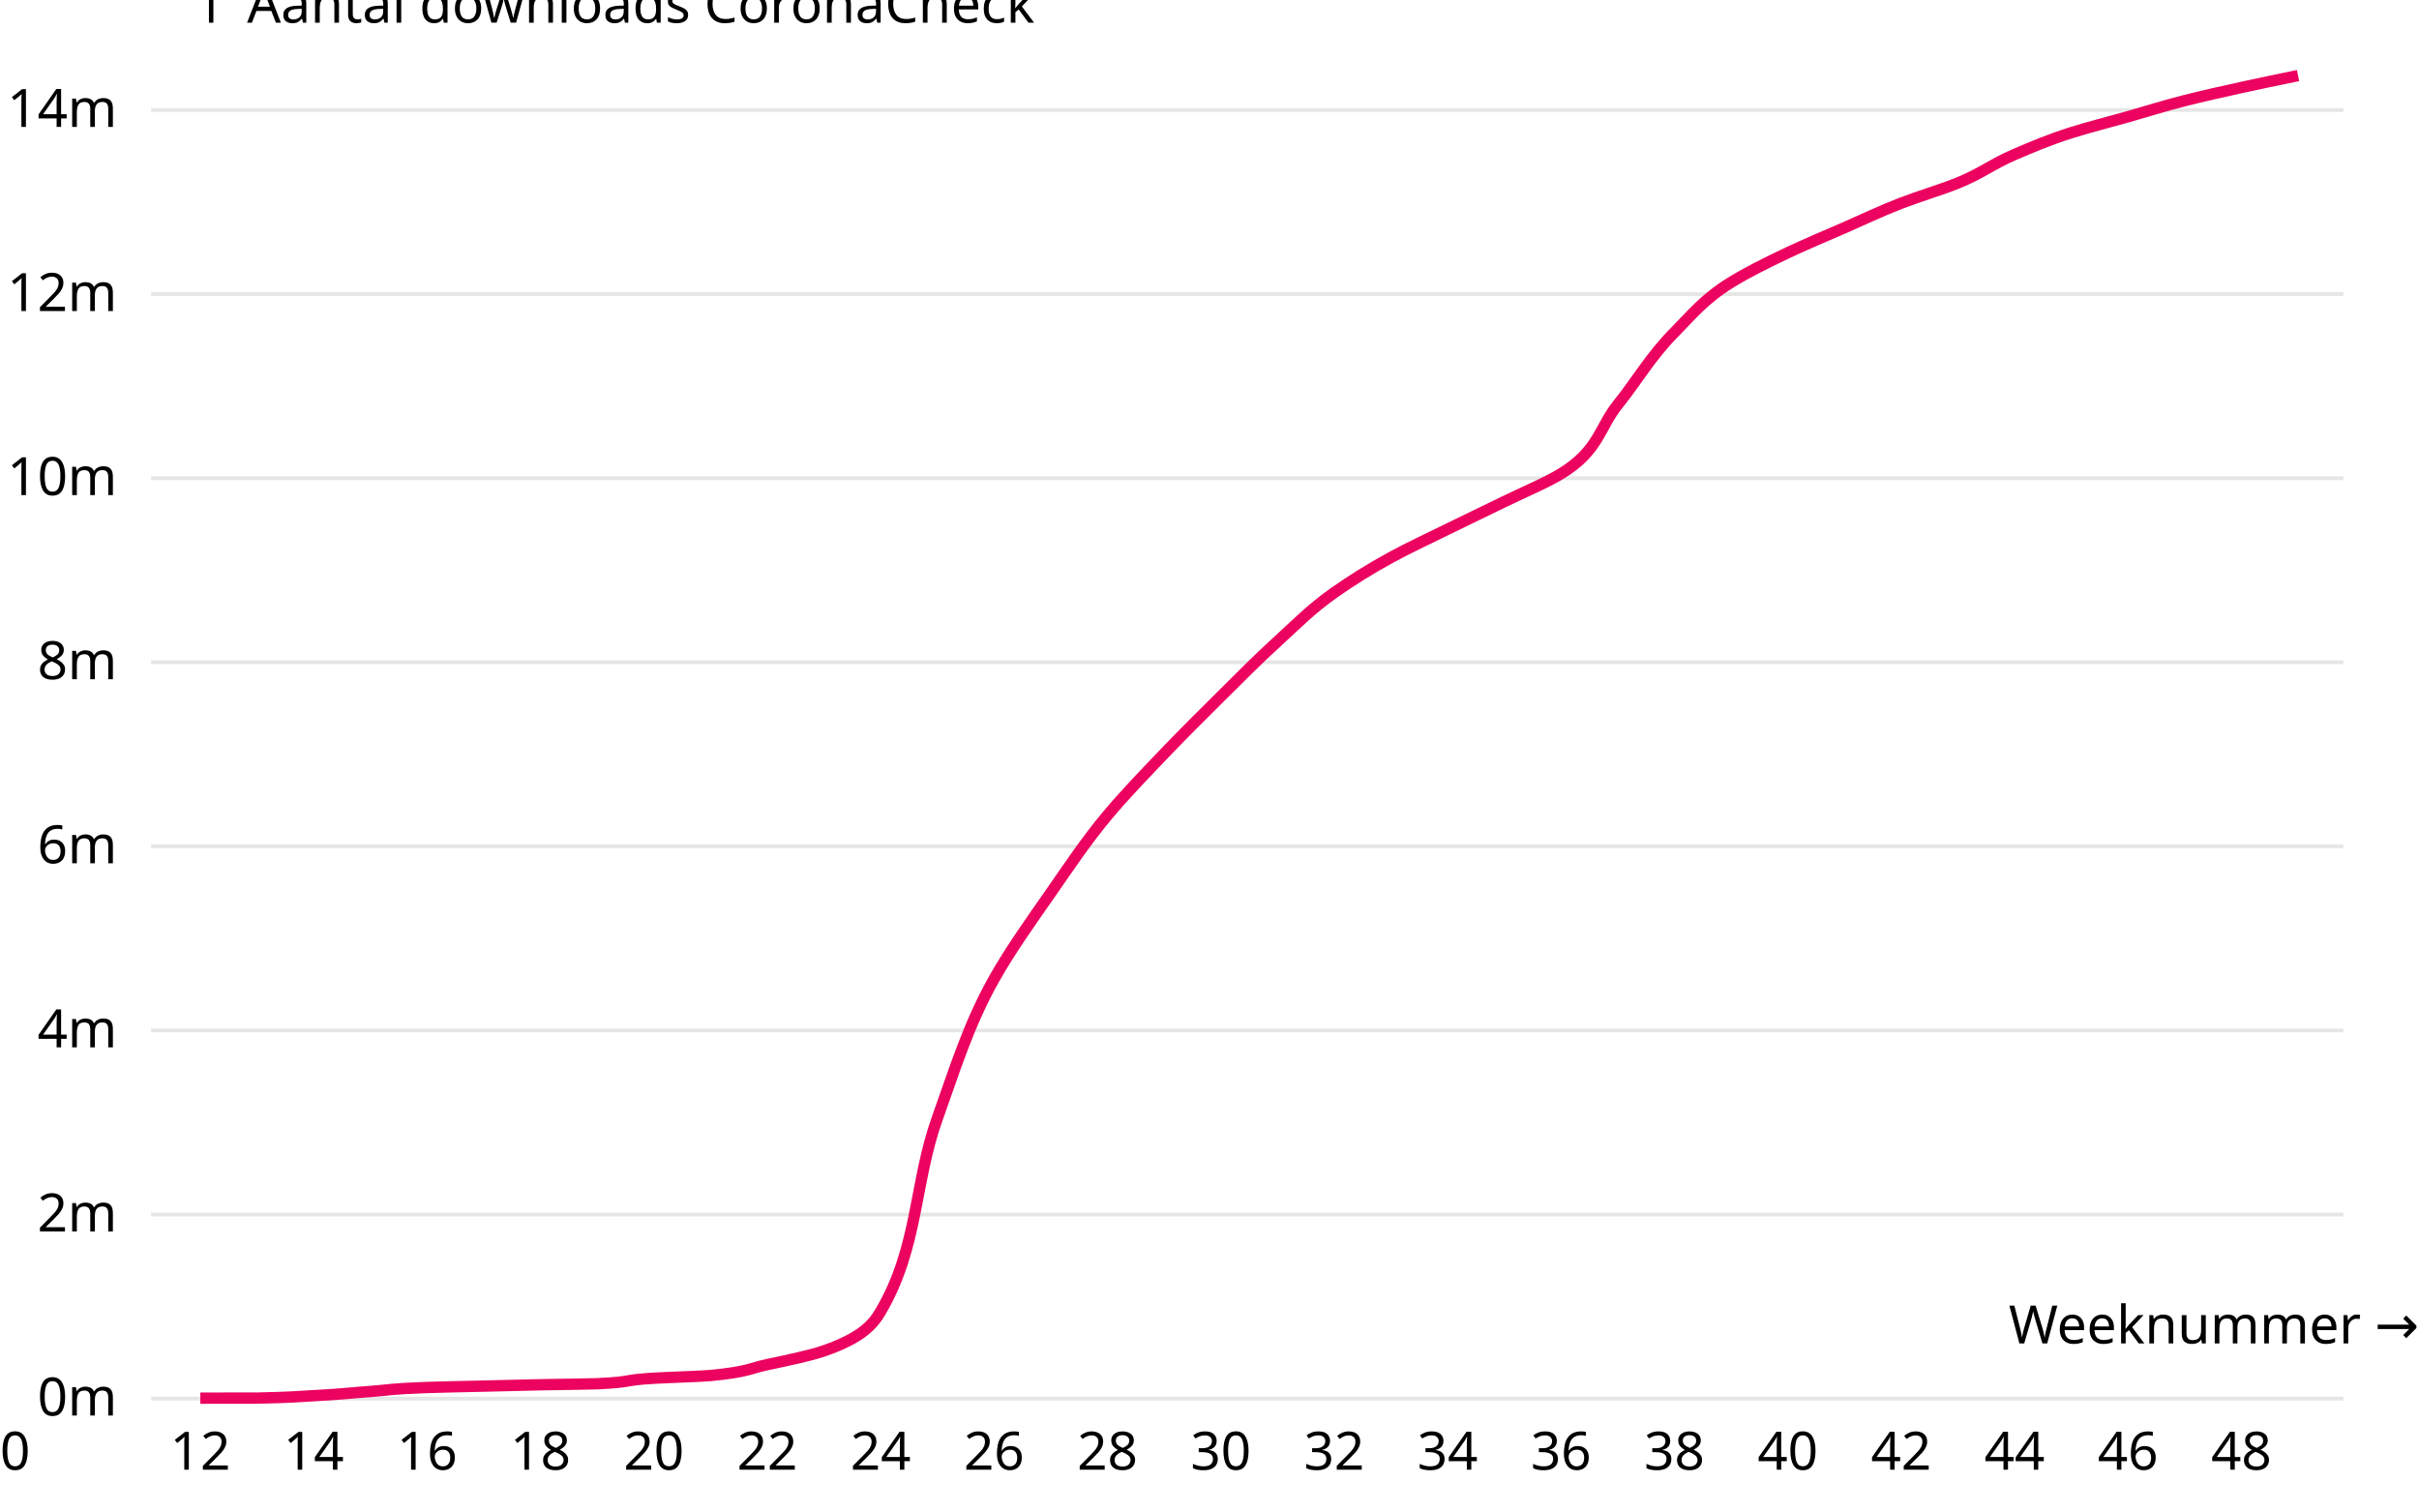
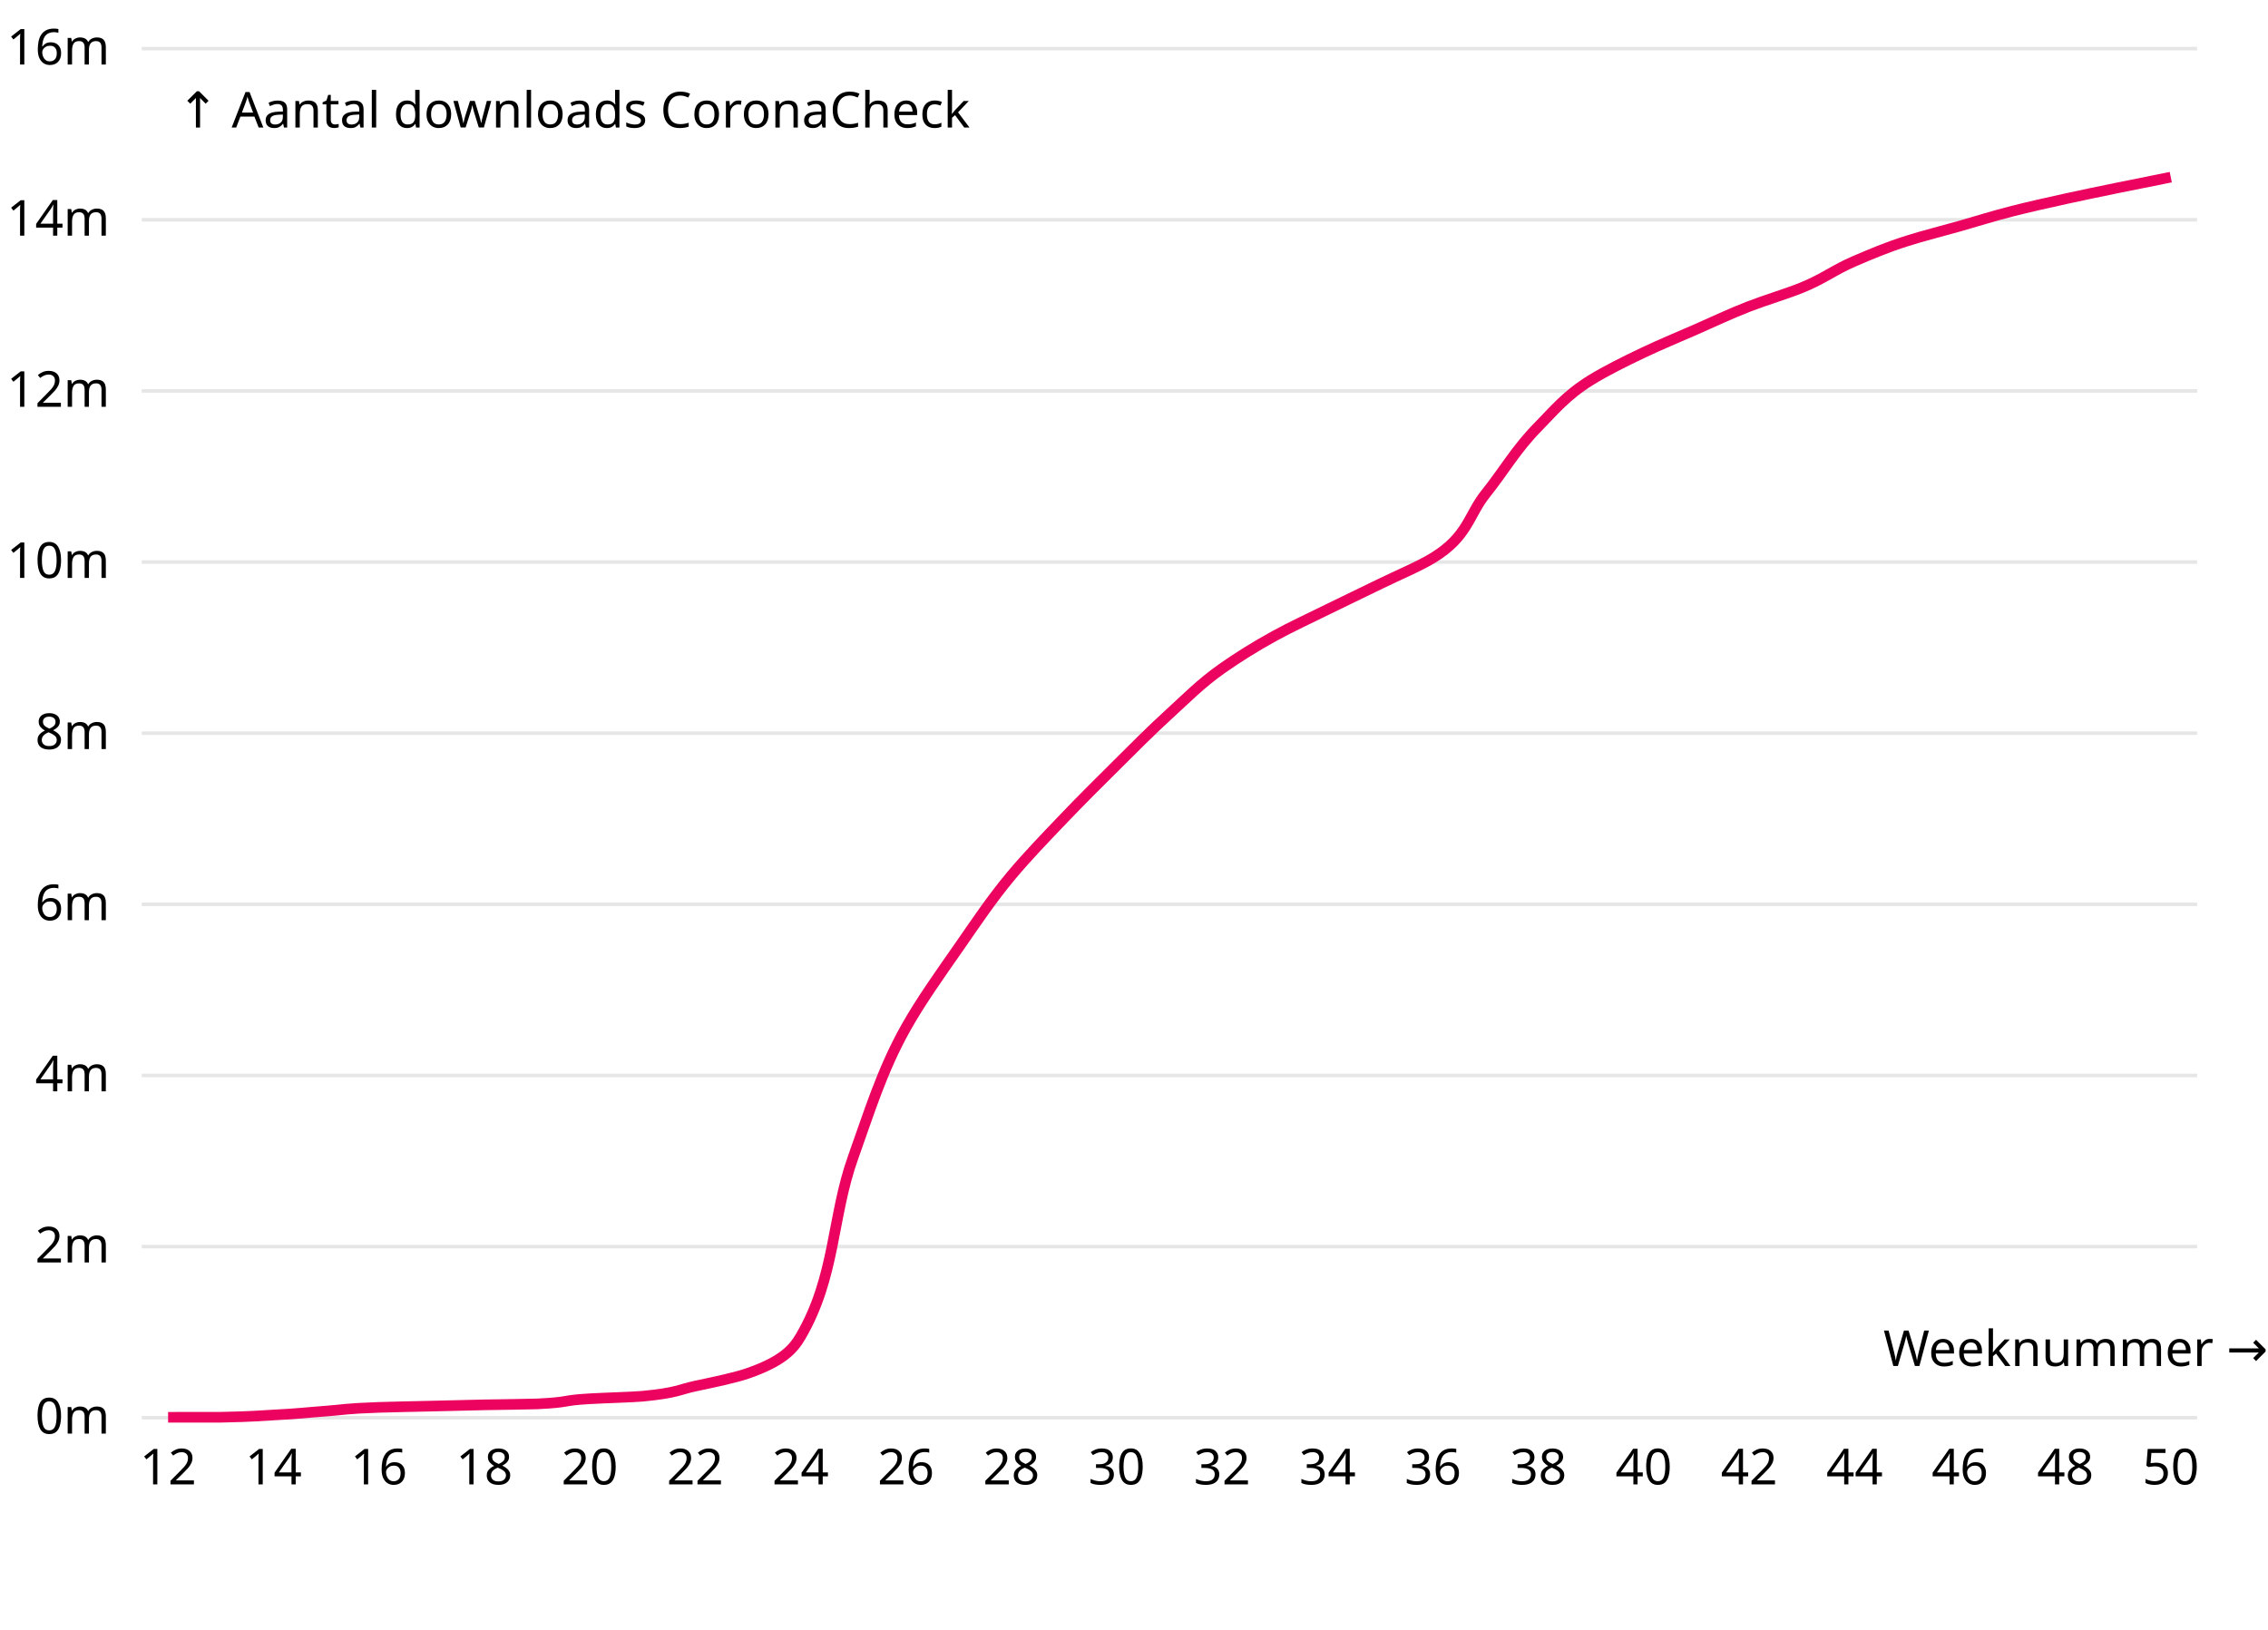
- <svg xmlns="http://www.w3.org/2000/svg" class="plot" fill="currentColor" text-anchor="middle" width="640" height="400" viewBox="0 0 640 400" style="font-family: 'RO Sans', sans-serif; font-size: 14px;">
+ <svg xmlns="http://www.w3.org/2000/svg" class="plot" fill="currentColor" text-anchor="middle" width="640" height="460" viewBox="0 0 640 400" style="font-family: 'RO Sans', sans-serif; font-size: 14px;">
  <g transform="translate(40,0)" fill="none" text-anchor="end">
-     <g class="tick" opacity="1" transform="translate(0,370.1205)">
+     <g class="tick" opacity="1" transform="translate(0,370.1195)">
      <line stroke="currentColor" x2="0" />
      <line stroke="currentColor" x2="580" stroke-opacity="0.1" />
      <text fill="currentColor" x="-9" dy="0.32em">0m</text>
    </g>
-     <g class="tick" opacity="1" transform="translate(0,321.4049)">
+     <g class="tick" opacity="1" transform="translate(0,321.8203)">
      <line stroke="currentColor" x2="0" />
      <line stroke="currentColor" x2="580" stroke-opacity="0.1" />
      <text fill="currentColor" x="-9" dy="0.32em">2m</text>
    </g>
-     <g class="tick" opacity="1" transform="translate(0,272.6893)">
+     <g class="tick" opacity="1" transform="translate(0,273.5212)">
      <line stroke="currentColor" x2="0" />
      <line stroke="currentColor" x2="580" stroke-opacity="0.1" />
      <text fill="currentColor" x="-9" dy="0.32em">4m</text>
    </g>
-     <g class="tick" opacity="1" transform="translate(0,223.9738)">
+     <g class="tick" opacity="1" transform="translate(0,225.2221)">
      <line stroke="currentColor" x2="0" />
      <line stroke="currentColor" x2="580" stroke-opacity="0.1" />
      <text fill="currentColor" x="-9" dy="0.32em">6m</text>
    </g>
-     <g class="tick" opacity="1" transform="translate(0,175.2582)">
+     <g class="tick" opacity="1" transform="translate(0,176.923)">
      <line stroke="currentColor" x2="0" />
      <line stroke="currentColor" x2="580" stroke-opacity="0.1" />
      <text fill="currentColor" x="-9" dy="0.32em">8m</text>
    </g>
-     <g class="tick" opacity="1" transform="translate(0,126.5426)">
+     <g class="tick" opacity="1" transform="translate(0,128.6239)">
      <line stroke="currentColor" x2="0" />
      <line stroke="currentColor" x2="580" stroke-opacity="0.1" />
      <text fill="currentColor" x="-9" dy="0.32em">10m</text>
    </g>
-     <g class="tick" opacity="1" transform="translate(0,77.82704)">
+     <g class="tick" opacity="1" transform="translate(0,80.32473)">
      <line stroke="currentColor" x2="0" />
      <line stroke="currentColor" x2="580" stroke-opacity="0.1" />
      <text fill="currentColor" x="-9" dy="0.32em">12m</text>
    </g>
-     <g class="tick" opacity="1" transform="translate(0,29.11147)">
+     <g class="tick" opacity="1" transform="translate(0,32.02561)">
      <line stroke="currentColor" x2="0" />
      <line stroke="currentColor" x2="580" stroke-opacity="0.1" />
      <text fill="currentColor" x="-9" dy="0.32em">14m</text>
    </g>
-     <g class="tick" opacity="1" transform="translate(0,-19.60411)">
+     <g class="tick" opacity="1" transform="translate(0,-16.27351)">
      <line stroke="currentColor" x2="0" />
      <line stroke="currentColor" x2="580" stroke-opacity="0.1" />
      <text fill="currentColor" x="-9" dy="0.32em">16m</text>
    </g>
    <text fill="currentColor" transform="translate(10,20)" dy="-1em" text-anchor="start">↑ Aantal downloads CoronaCheck</text>
  </g>
  <g transform="translate(0,370)" fill="none" text-anchor="middle">
-     <g class="tick" opacity="1" transform="translate(53,0)">
+     <g class="tick" opacity="1" transform="translate(47.4359,0)">
      <line stroke="currentColor" y2="0" />
      <text fill="currentColor" y="9" dy="0.71em">12</text>
    </g>
-     <g class="tick" opacity="1" transform="translate(83,0)">
+     <g class="tick" opacity="1" transform="translate(77.17949,0)">
      <line stroke="currentColor" y2="0" />
      <text fill="currentColor" y="9" dy="0.71em">14</text>
    </g>
-     <g class="tick" opacity="1" transform="translate(113,0)">
+     <g class="tick" opacity="1" transform="translate(106.9231,0)">
      <line stroke="currentColor" y2="0" />
      <text fill="currentColor" y="9" dy="0.71em">16</text>
    </g>
-     <g class="tick" opacity="1" transform="translate(143,0)">
+     <g class="tick" opacity="1" transform="translate(136.6667,0)">
      <line stroke="currentColor" y2="0" />
      <text fill="currentColor" y="9" dy="0.71em">18</text>
    </g>
-     <g class="tick" opacity="1" transform="translate(173,0)">
+     <g class="tick" opacity="1" transform="translate(166.4103,0)">
      <line stroke="currentColor" y2="0" />
      <text fill="currentColor" y="9" dy="0.71em">20</text>
    </g>
-     <g class="tick" opacity="1" transform="translate(203,0)">
+     <g class="tick" opacity="1" transform="translate(196.1538,0)">
      <line stroke="currentColor" y2="0" />
      <text fill="currentColor" y="9" dy="0.71em">22</text>
    </g>
-     <g class="tick" opacity="1" transform="translate(233,0)">
+     <g class="tick" opacity="1" transform="translate(225.8974,0)">
      <line stroke="currentColor" y2="0" />
      <text fill="currentColor" y="9" dy="0.71em">24</text>
    </g>
-     <g class="tick" opacity="1" transform="translate(263,0)">
+     <g class="tick" opacity="1" transform="translate(255.641,0)">
      <line stroke="currentColor" y2="0" />
      <text fill="currentColor" y="9" dy="0.71em">26</text>
    </g>
-     <g class="tick" opacity="1" transform="translate(293,0)">
+     <g class="tick" opacity="1" transform="translate(285.3846,0)">
      <line stroke="currentColor" y2="0" />
      <text fill="currentColor" y="9" dy="0.71em">28</text>
    </g>
-     <g class="tick" opacity="1" transform="translate(323,0)">
+     <g class="tick" opacity="1" transform="translate(315.1282,0)">
      <line stroke="currentColor" y2="0" />
      <text fill="currentColor" y="9" dy="0.71em">30</text>
    </g>
-     <g class="tick" opacity="1" transform="translate(353,0)">
+     <g class="tick" opacity="1" transform="translate(344.8718,0)">
      <line stroke="currentColor" y2="0" />
      <text fill="currentColor" y="9" dy="0.71em">32</text>
    </g>
-     <g class="tick" opacity="1" transform="translate(383,0)">
+     <g class="tick" opacity="1" transform="translate(374.6154,0)">
      <line stroke="currentColor" y2="0" />
      <text fill="currentColor" y="9" dy="0.71em">34</text>
    </g>
-     <g class="tick" opacity="1" transform="translate(413,0)">
+     <g class="tick" opacity="1" transform="translate(404.359,0)">
      <line stroke="currentColor" y2="0" />
      <text fill="currentColor" y="9" dy="0.71em">36</text>
    </g>
-     <g class="tick" opacity="1" transform="translate(443,0)">
+     <g class="tick" opacity="1" transform="translate(434.1026,0)">
      <line stroke="currentColor" y2="0" />
      <text fill="currentColor" y="9" dy="0.71em">38</text>
    </g>
-     <g class="tick" opacity="1" transform="translate(473,0)">
+     <g class="tick" opacity="1" transform="translate(463.8462,0)">
      <line stroke="currentColor" y2="0" />
      <text fill="currentColor" y="9" dy="0.71em">40</text>
    </g>
-     <g class="tick" opacity="1" transform="translate(503,0)">
+     <g class="tick" opacity="1" transform="translate(493.5897,0)">
      <line stroke="currentColor" y2="0" />
      <text fill="currentColor" y="9" dy="0.71em">42</text>
    </g>
-     <g class="tick" opacity="1" transform="translate(533,0)">
+     <g class="tick" opacity="1" transform="translate(523.3333,0)">
      <line stroke="currentColor" y2="0" />
      <text fill="currentColor" y="9" dy="0.71em">44</text>
    </g>
-     <g class="tick" opacity="1" transform="translate(563,0)">
+     <g class="tick" opacity="1" transform="translate(553.0769,0)">
      <line stroke="currentColor" y2="0" />
      <text fill="currentColor" y="9" dy="0.71em">46</text>
    </g>
-     <g class="tick" opacity="1" transform="translate(593,0)">
+     <g class="tick" opacity="1" transform="translate(582.8205,0)">
      <line stroke="currentColor" y2="0" />
      <text fill="currentColor" y="9" dy="0.71em">48</text>
    </g>
-     <g class="tick" opacity="1" transform="translate(NaN,0)">
+     <g class="tick" opacity="1" transform="translate(612.5641,0)">
      <line stroke="currentColor" y2="0" />
      <text fill="currentColor" y="9" dy="0.71em">50</text>
    </g>
    <text fill="currentColor" transform="translate(640,-10)" dy="-0.32em" text-anchor="end">Weeknummer →</text>
  </g>
  <g fill="none" stroke="#ec025f" stroke-width="3" stroke-miterlimit="1">
-     <path d="M53,370C60.395,369.996,67.791,369.991,68,369.987C78,369.773,78.775,369.559,83,369.345C90.334,368.973,92.855,368.602,98,368.231C102.87,367.879,103,367.527,113,367.176C116.429,367.055,122.982,366.935,128,366.814C132.983,366.695,137.017,366.575,143,366.455C147.455,366.366,156.172,366.277,158,366.188C168,365.7,164.511,365.213,173,364.725C177.162,364.486,185.512,364.247,188,364.008C198,363.047,198.459,362.087,203,361.126C208.732,359.913,214.515,358.701,218,357.488C228,354.008,230.958,350.527,233,347.047C243,330.005,241.874,312.963,248,295.921C252.415,283.638,256.095,271.355,263,259.073C267.271,251.475,272.708,243.878,278,236.28C282.763,229.442,287.282,222.604,293,215.765C297.546,210.328,302.803,204.891,308,199.455C312.83,194.402,317.895,189.35,323,184.298C327.903,179.445,332.661,174.592,338,169.739C342.733,165.437,346.878,161.135,353,156.833C357.416,153.73,362.327,150.627,368,147.524C372.564,145.028,377.929,142.531,383,140.035C387.932,137.607,393.034,135.179,398,132.75C403.034,130.289,408.958,127.828,413,125.366C423,119.277,423.111,113.188,428,107.099C433.122,100.72,436.685,94.34,443,87.961C447.37,83.546,450.835,79.131,458,74.716C462.241,72.103,467.497,69.49,473,66.877C477.642,64.672,482.955,62.468,488,60.263C492.956,58.098,497.404,55.932,503,53.766C507.598,51.987,513.605,50.207,518,48.428C524.208,45.915,527.132,43.401,533,40.888C537.491,38.964,541.937,37.04,548,35.116C552.432,33.71,558.026,32.304,563,30.897C568.027,29.476,572.379,28.054,578,26.633C582.587,25.473,587.728,24.313,593,23.153C597.776,22.102,602.888,21.051,608,20" />
+     <path d="M47.436,370C54.768,369.996,62.1,369.991,62.308,369.987C72.222,369.775,72.99,369.562,77.179,369.35C84.451,368.982,86.95,368.614,92.051,368.246C96.88,367.897,97.009,367.549,106.923,367.2C110.322,367.081,116.82,366.961,121.795,366.842C126.735,366.723,130.735,366.604,136.667,366.486C141.084,366.397,149.726,366.309,151.538,366.221C161.453,365.737,157.994,365.254,166.41,364.77C170.536,364.533,178.815,364.296,181.282,364.059C191.197,363.107,191.652,362.154,196.154,361.202C201.837,360,207.571,358.797,211.026,357.595C220.94,354.144,223.873,350.694,225.897,347.243C235.812,330.347,234.696,313.451,240.769,296.554C245.147,284.377,248.795,272.199,255.641,260.021C259.876,252.488,265.266,244.956,270.513,237.424C275.236,230.644,279.715,223.864,285.385,217.084C289.892,211.693,295.104,206.303,300.256,200.913C305.045,195.904,310.067,190.894,315.128,185.885C319.99,181.074,324.706,176.263,330,171.451C334.693,167.186,338.802,162.921,344.872,158.656C349.25,155.579,354.119,152.503,359.744,149.426C364.269,146.951,369.587,144.476,374.615,142.001C379.506,139.593,384.563,137.186,389.487,134.779C394.479,132.338,400.351,129.898,404.359,127.458C414.274,121.421,414.384,115.384,419.231,109.347C424.309,103.022,427.841,96.697,434.103,90.372C438.435,85.995,441.87,81.618,448.974,77.241C453.179,74.65,458.39,72.059,463.846,69.468C468.449,67.283,473.716,65.097,478.718,62.911C483.632,60.764,488.041,58.617,493.59,56.47C498.148,54.705,504.104,52.941,508.462,51.177C514.616,48.685,517.515,46.193,523.333,43.701C527.786,41.794,532.194,39.886,538.205,37.979C542.599,36.585,548.146,35.19,553.077,33.796C558.061,32.387,562.376,30.977,567.949,29.568C572.496,28.418,577.593,27.268,582.821,26.118C587.556,25.076,592.622,24.034,597.692,22.992C602.546,21.995,607.555,20.997,612.564,20" />
  </g>
</svg>
